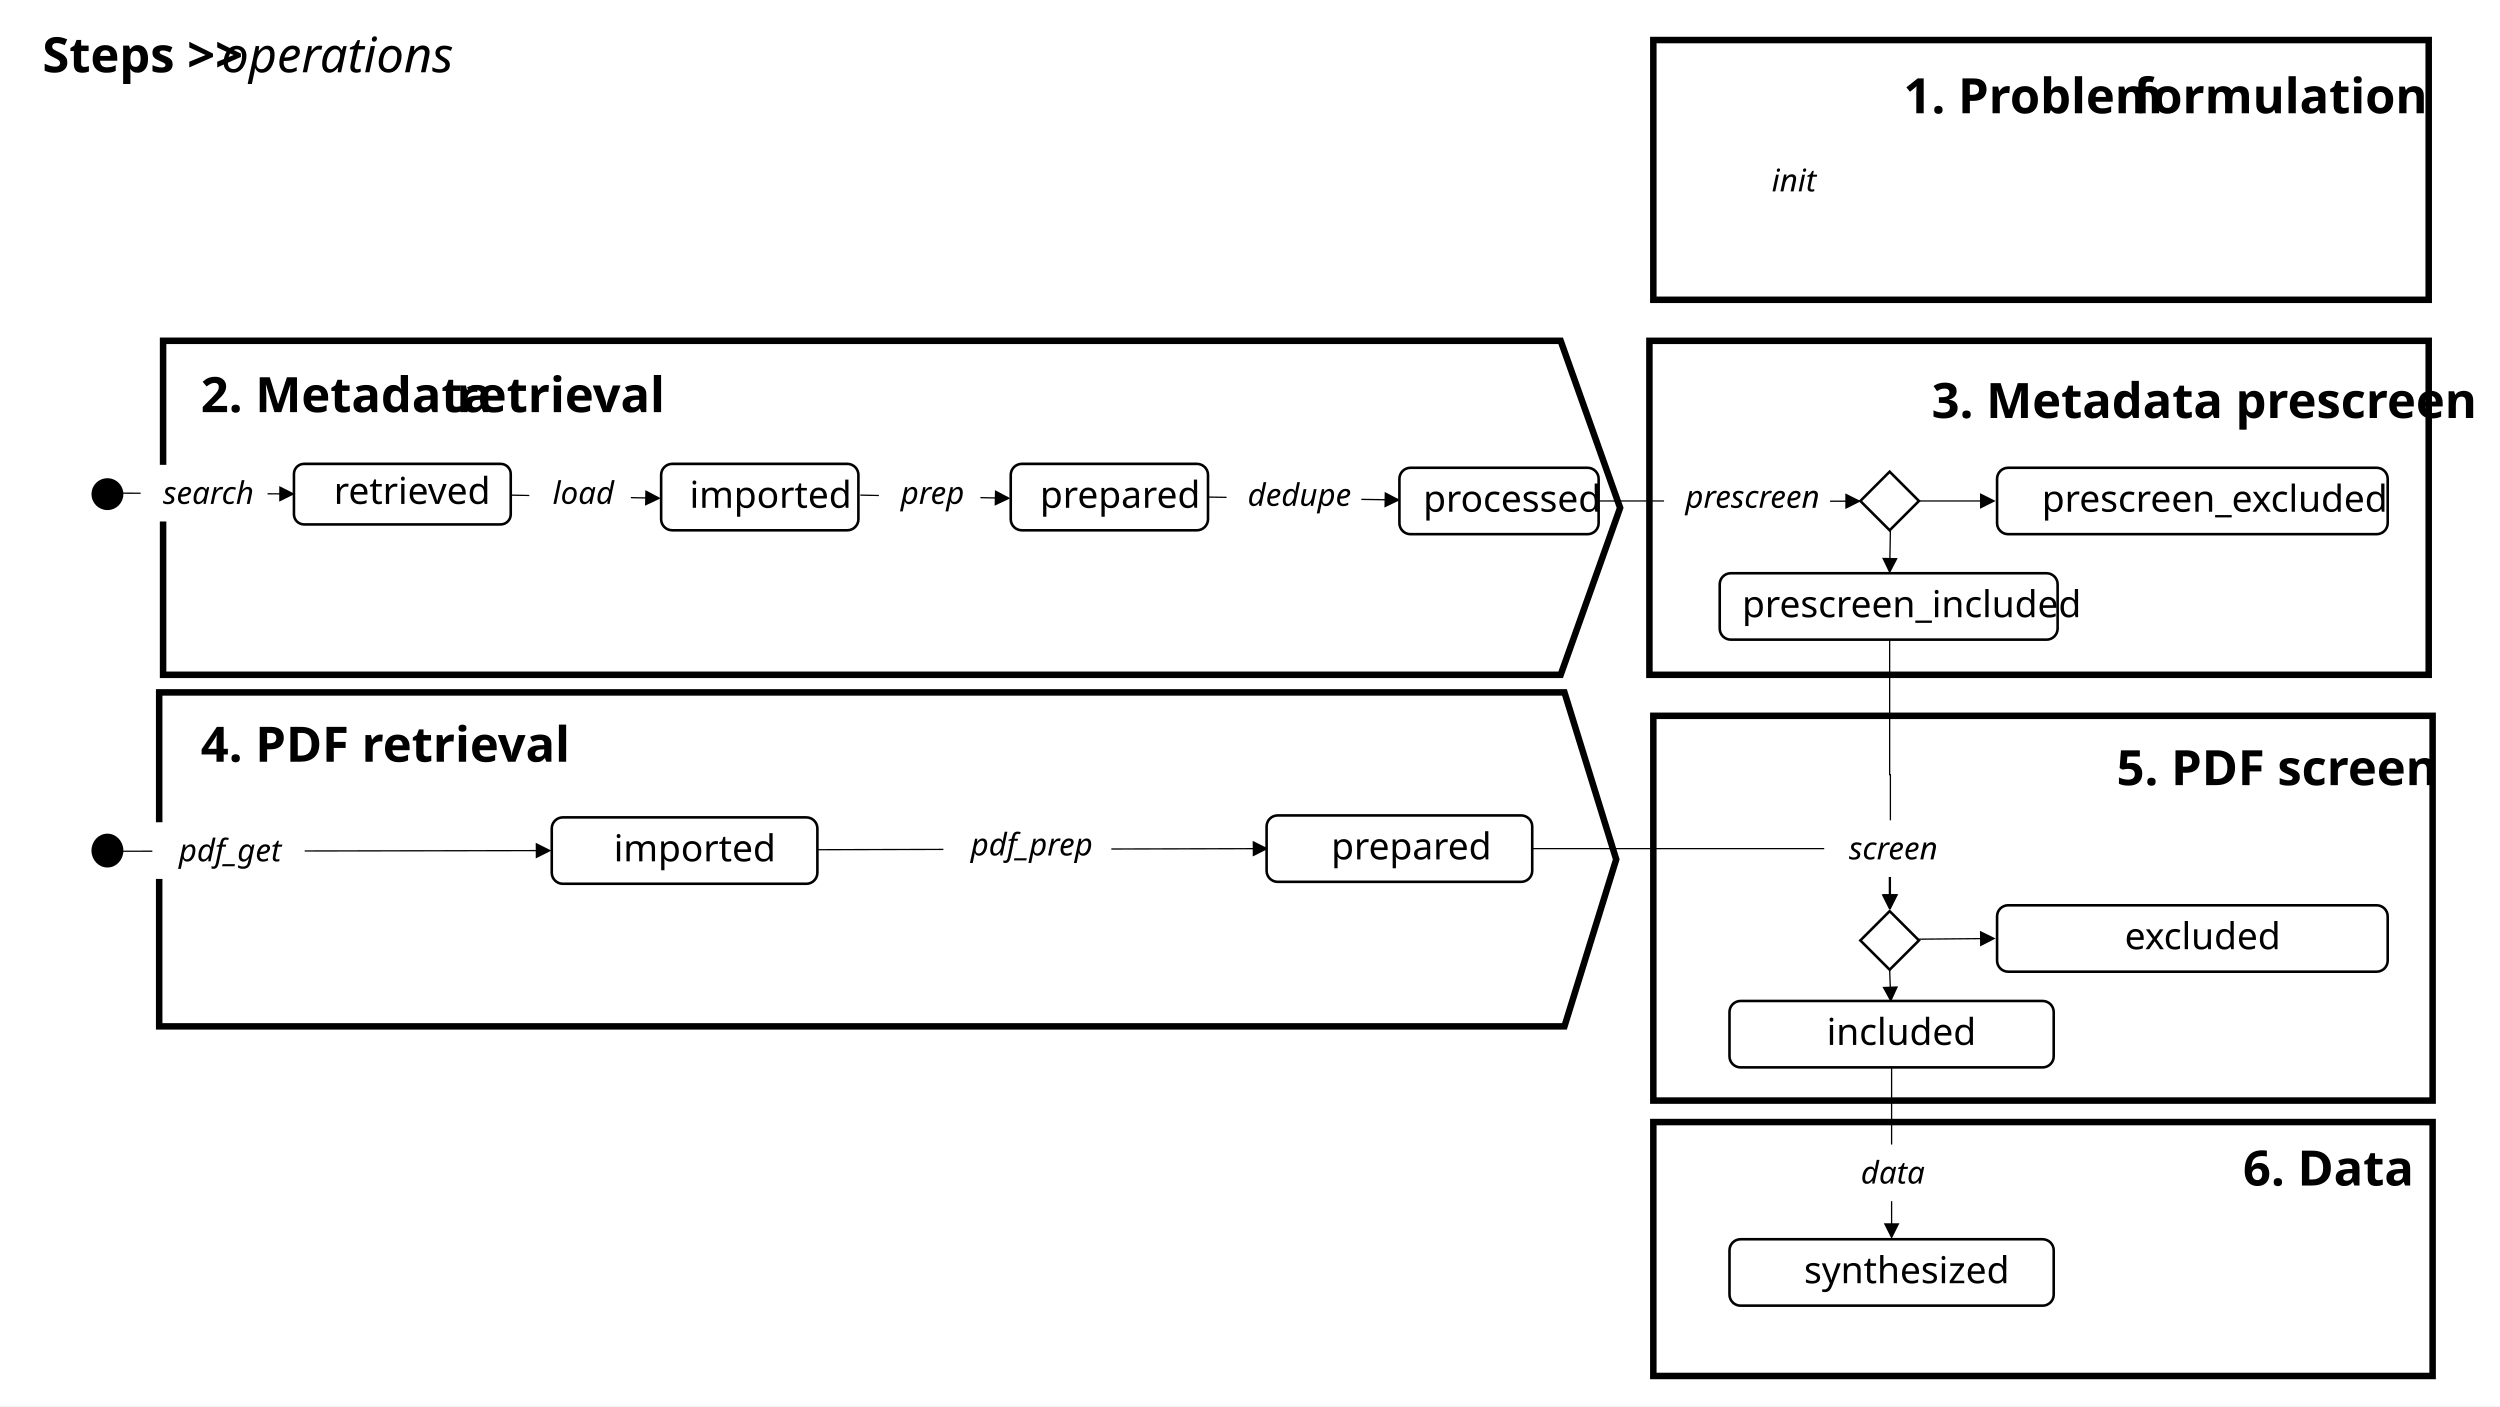
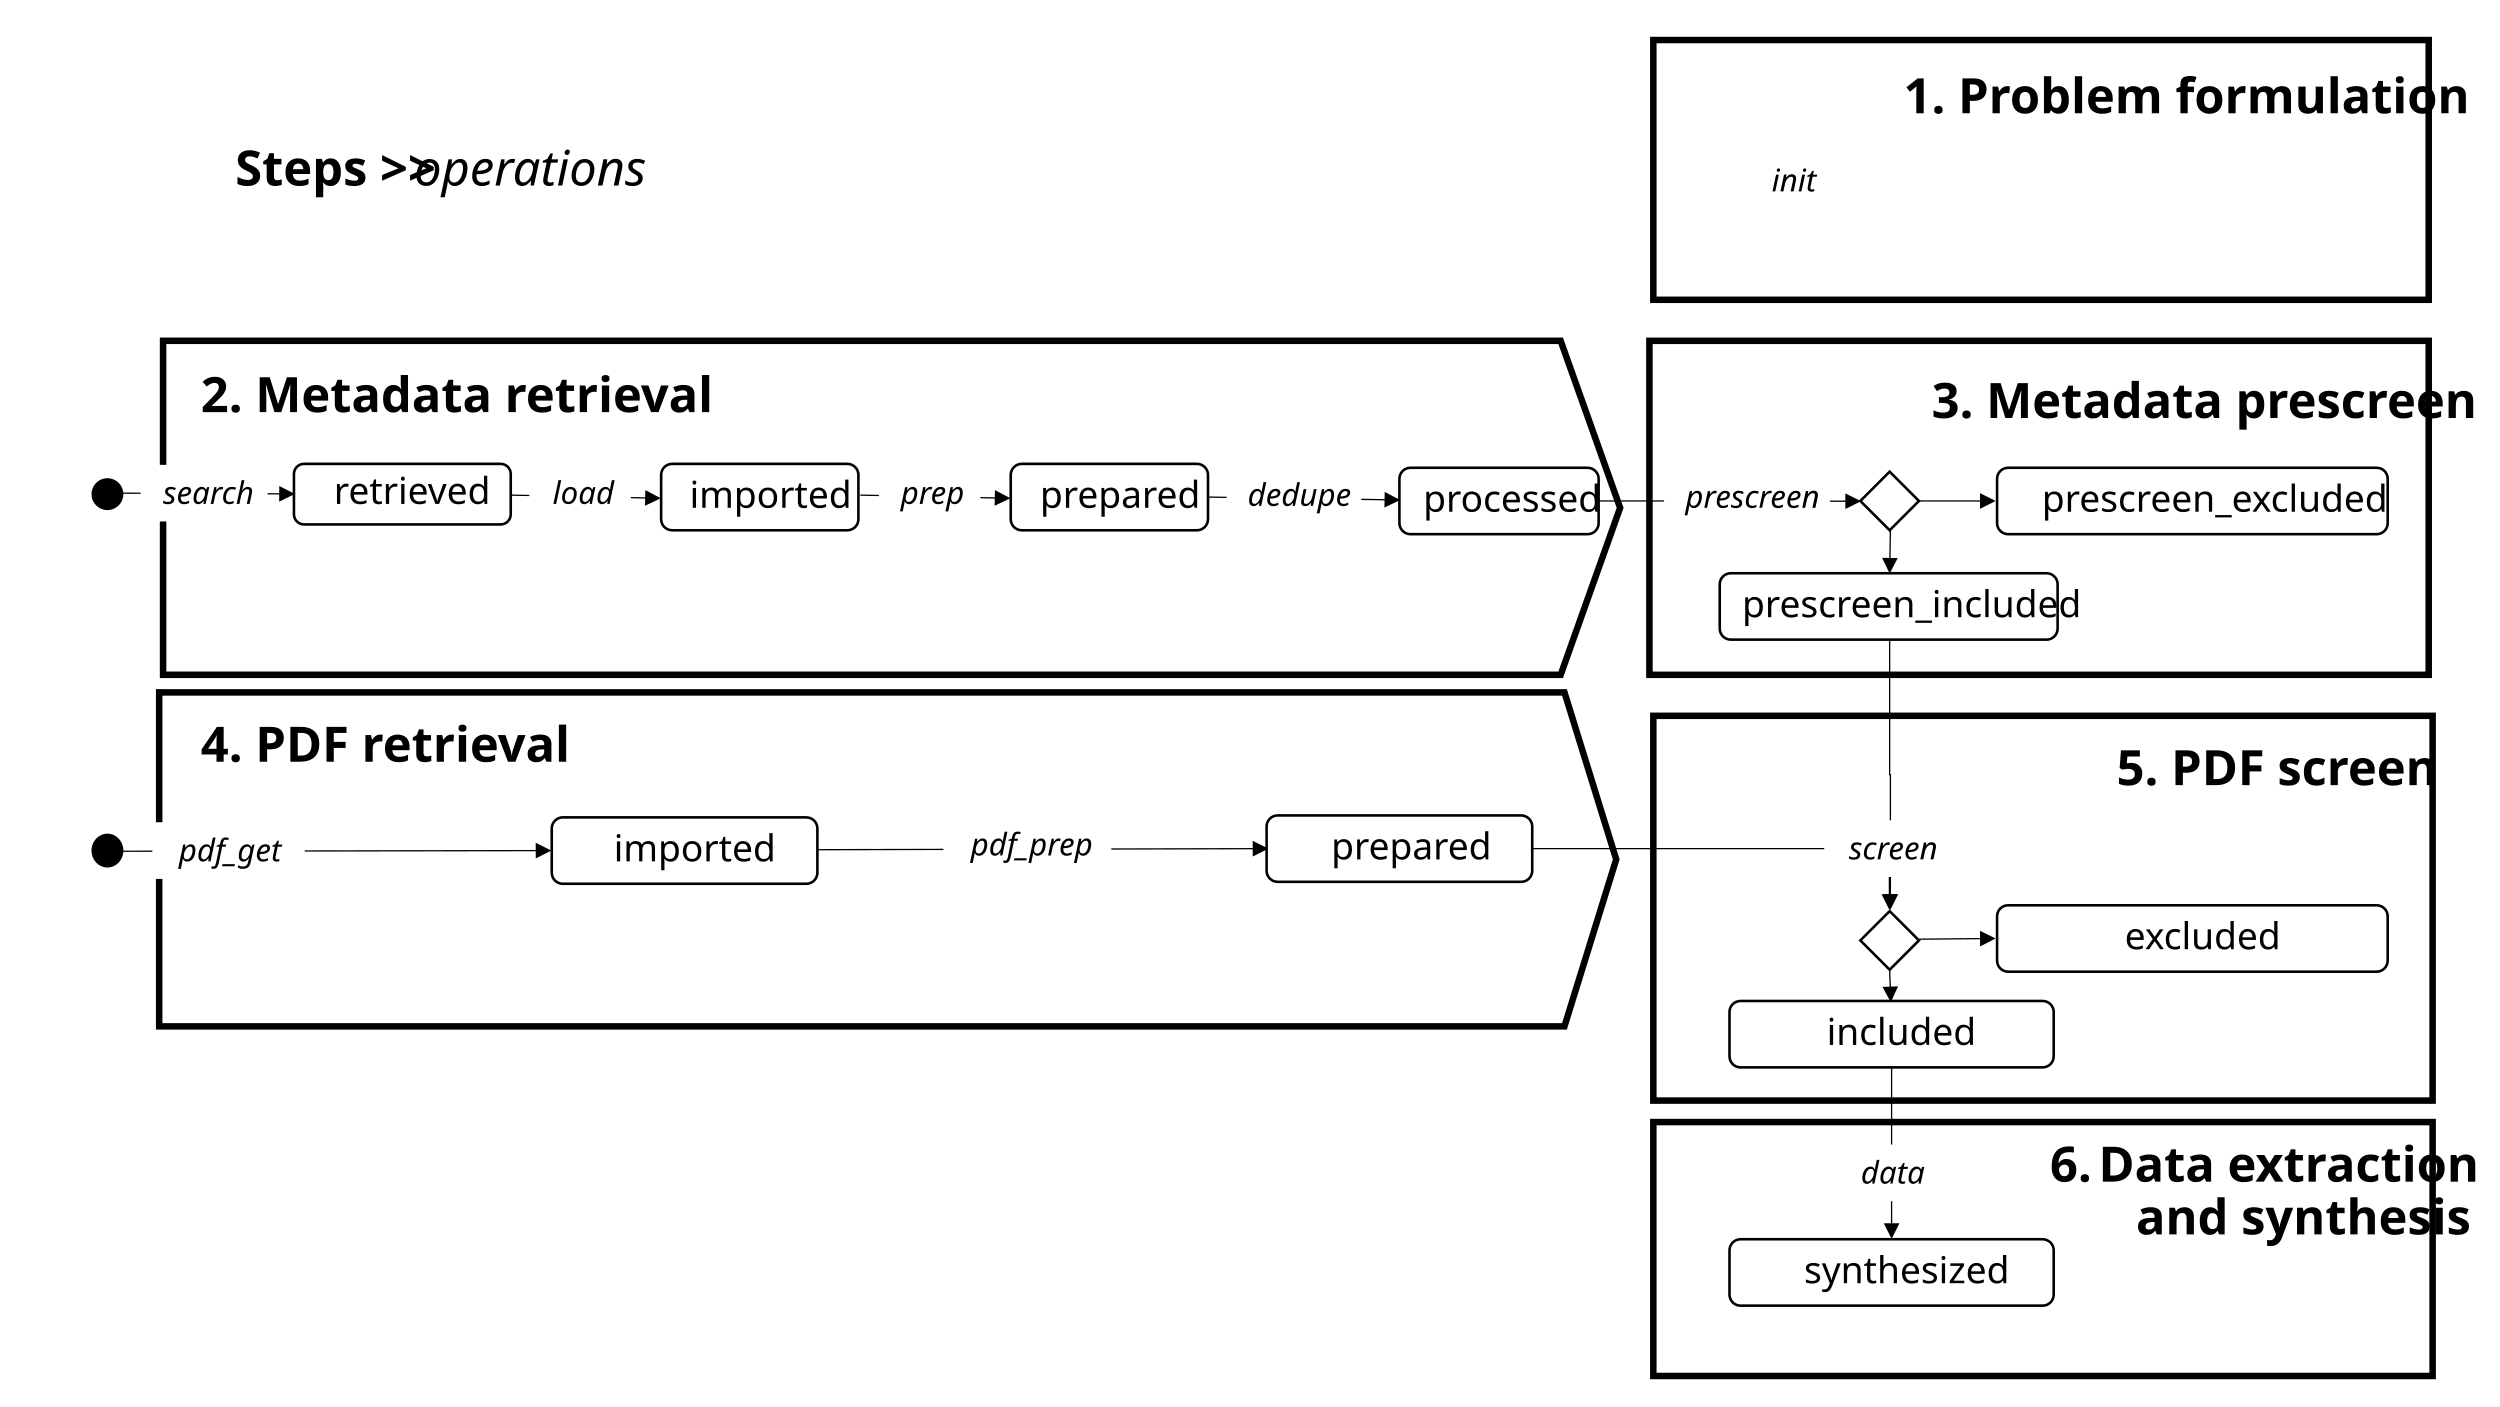
<svg xmlns="http://www.w3.org/2000/svg" width="1280" height="720" overflow="hidden">
  <defs>
    <clipPath id="clip0">
      <rect x="0" y="0" width="1280" height="720" />
    </clipPath>
  </defs>
  <g clip-path="url(#clip0)">
    <rect x="0" y="0" width="1280" height="720" fill="#FFFFFF" />
    <path d="M261.507 253.167 331.669 254.636 331.655 255.302 261.493 253.833ZM330.413 250.942 338.327 255.109 330.245 258.94Z" />
    <path d="M338.5 243.167C338.5 240.037 341.037 237.5 344.167 237.5L433.833 237.5C436.963 237.5 439.5 240.037 439.5 243.167L439.5 265.833C439.5 268.963 436.963 271.5 433.833 271.5L344.167 271.5C341.037 271.5 338.5 268.963 338.5 265.833Z" stroke="#000000" stroke-width="1.333" stroke-miterlimit="8" fill="#FFFFFF" fill-rule="evenodd" />
    <text font-family="Calibri,Calibri_MSFontService,sans-serif" font-weight="400" font-size="19" transform="translate(353.077 260)">imported</text>
    <path d="M716.5 245.167C716.5 242.037 719.037 239.5 722.167 239.5L812.833 239.5C815.963 239.5 818.5 242.037 818.5 245.167L818.5 267.833C818.5 270.963 815.963 273.5 812.833 273.5L722.167 273.5C719.037 273.5 716.5 270.963 716.5 267.833Z" stroke="#000000" stroke-width="1.333" stroke-miterlimit="8" fill="#FFFFFF" fill-rule="evenodd" />
    <text font-family="Calibri,Calibri_MSFontService,sans-serif" font-weight="400" font-size="19" transform="translate(728.682 262)">processed</text>
    <path d="M618.505 254.167 710.232 255.556 710.222 256.223 618.495 254.833ZM708.955 251.87 716.893 255.99 708.833 259.869Z" />
    <rect x="628" y="240" width="69" height="29" fill="#FFFFFF" />
    <text font-family="Calibri,Calibri_MSFontService,sans-serif" font-style="italic" font-weight="400" font-size="16" transform="translate(638.785 259)">dedupe</text>
    <path d="M282.5 424.167C282.5 421.037 285.037 418.5 288.167 418.5L412.833 418.5C415.963 418.5 418.5 421.037 418.5 424.167L418.5 446.833C418.5 449.963 415.963 452.5 412.833 452.5L288.167 452.5C285.037 452.5 282.5 449.963 282.5 446.833Z" stroke="#000000" stroke-width="1.333" stroke-miterlimit="8" fill="#FFFFFF" fill-rule="evenodd" />
    <text font-family="Calibri,Calibri_MSFontService,sans-serif" font-weight="400" font-size="19" transform="translate(314.251 441)">imported</text>
    <path d="M0.001-0.333 224.224 0.2 224.223 0.867-0.001 0.333ZM222.9-3.47 230.89 0.55 222.881 4.53Z" transform="matrix(1 0 0 -1 418.5 435.05)" />
    <path d="M150.5 242.667C150.5 239.813 152.813 237.5 155.667 237.5L256.333 237.5C259.187 237.5 261.5 239.813 261.5 242.667L261.5 263.333C261.5 266.187 259.187 268.5 256.333 268.5L155.667 268.5C152.813 268.5 150.5 266.187 150.5 263.333Z" stroke="#000000" stroke-width="1.333" stroke-miterlimit="8" fill="#FFFFFF" fill-rule="evenodd" />
    <text font-family="Calibri,Calibri_MSFontService,sans-serif" font-weight="400" font-size="19" transform="translate(170.92 258)">retrieved</text>
    <path d="M648.5 423.167C648.5 420.037 651.037 417.5 654.167 417.5L778.833 417.5C781.963 417.5 784.5 420.037 784.5 423.167L784.5 445.833C784.5 448.963 781.963 451.5 778.833 451.5L654.167 451.5C651.037 451.5 648.5 448.963 648.5 445.833Z" stroke="#000000" stroke-width="1.333" stroke-miterlimit="8" fill="#FFFFFF" fill-rule="evenodd" />
    <text font-family="Calibri,Calibri_MSFontService,sans-serif" font-weight="400" font-size="19" transform="translate(681.571 440)">prepared</text>
    <path d="M83.5 174.5 799.062 174.5 829.5 260 799.062 345.5 83.5 345.5Z" stroke="#000000" stroke-width="3.333" stroke-miterlimit="8" fill="none" fill-rule="evenodd" />
    <path d="M81.5 354.5 801 354.5 827.5 440 801 525.5 81.5 525.5Z" stroke="#000000" stroke-width="3.333" stroke-miterlimit="8" fill="none" fill-rule="evenodd" />
    <rect x="483" y="418" width="86" height="29" fill="#FFFFFF" />
-     <text font-family="Calibri,Calibri_MSFontService,sans-serif" font-style="italic" font-weight="400" font-size="16" transform="translate(496.978 438)">pdf_prep<tspan font-style="normal" font-weight="700" font-size="25" x="-394.18" y="-227">2. Metadata </tspan>
-       <tspan font-style="normal" font-weight="700" font-size="25" x="-263.22" y="-227">retrieval</tspan>
-       <tspan font-style="normal" font-weight="700" font-size="25" x="-394.18" y="-48">4. PDF retrieval</tspan>
-     </text>
+     <text font-family="Calibri,Calibri_MSFontService,sans-serif" font-style="italic" font-weight="400" font-size="16" transform="translate(496.978 438)">pdf_prep</text>
+     <text font-family="Calibri,Calibri_MSFontService,sans-serif" font-weight="700" font-size="25" transform="translate(102.798 211)">2. Metadata retrieval</text>
+     <text font-family="Calibri,Calibri_MSFontService,sans-serif" font-weight="700" font-size="25" transform="translate(102.798 390)">4. PDF retrieval</text>
    <path d="M880.5 299.167C880.5 296.037 883.037 293.5 886.167 293.5L1047.83 293.5C1050.96 293.5 1053.5 296.037 1053.5 299.167L1053.5 321.833C1053.5 324.963 1050.96 327.5 1047.83 327.5L886.167 327.5C883.037 327.5 880.5 324.963 880.5 321.833Z" stroke="#000000" stroke-width="1.333" stroke-miterlimit="8" fill="#FFFFFF" fill-rule="evenodd" />
    <text font-family="Calibri,Calibri_MSFontService,sans-serif" font-weight="400" font-size="19" transform="translate(891.945 316)">prescreen_included</text>
    <path d="M1022.5 245.167C1022.5 242.037 1025.04 239.5 1028.17 239.5L1216.83 239.5C1219.96 239.5 1222.5 242.037 1222.5 245.167L1222.5 267.833C1222.5 270.963 1219.96 273.5 1216.83 273.5L1028.17 273.5C1025.04 273.5 1022.5 270.963 1022.5 267.833Z" stroke="#000000" stroke-width="1.333" stroke-miterlimit="8" fill="#FFFFFF" fill-rule="evenodd" />
    <text font-family="Calibri,Calibri_MSFontService,sans-serif" font-weight="400" font-size="19" transform="translate(1045.44 262)">prescreen_excluded</text>
    <path d="M885.5 518.167C885.5 515.037 888.037 512.5 891.167 512.5L1045.83 512.5C1048.96 512.5 1051.5 515.037 1051.5 518.167L1051.5 540.833C1051.5 543.963 1048.96 546.5 1045.83 546.5L891.167 546.5C888.037 546.5 885.5 543.963 885.5 540.833Z" stroke="#000000" stroke-width="1.333" stroke-miterlimit="8" fill="#FFFFFF" fill-rule="evenodd" />
    <text font-family="Calibri,Calibri_MSFontService,sans-serif" font-weight="400" font-size="19" transform="translate(935.268 535)">included</text>
    <path d="M1022.5 469.167C1022.5 466.037 1025.04 463.5 1028.17 463.5L1216.83 463.5C1219.96 463.5 1222.5 466.037 1222.5 469.167L1222.5 491.833C1222.5 494.963 1219.96 497.5 1216.83 497.5L1028.17 497.5C1025.04 497.5 1022.5 494.963 1022.5 491.833Z" stroke="#000000" stroke-width="1.333" stroke-miterlimit="8" fill="#FFFFFF" fill-rule="evenodd" />
    <text font-family="Calibri,Calibri_MSFontService,sans-serif" font-weight="400" font-size="19" transform="translate(1087.84 486)">excluded</text>
    <path d="M885.5 640.167C885.5 637.037 888.037 634.5 891.167 634.5L1045.83 634.5C1048.96 634.5 1051.5 637.037 1051.5 640.167L1051.5 662.833C1051.5 665.963 1048.96 668.5 1045.83 668.5L891.167 668.5C888.037 668.5 885.5 665.963 885.5 662.833Z" stroke="#000000" stroke-width="1.333" stroke-miterlimit="8" fill="#FFFFFF" fill-rule="evenodd" />
    <text font-family="Calibri,Calibri_MSFontService,sans-serif" font-weight="400" font-size="19" transform="translate(923.651 657)">synthesized</text>
    <path d="M952.5 256.5 967.5 241.5 982.5 256.5 967.5 271.5Z" stroke="#000000" stroke-width="1.333" stroke-miterlimit="8" fill="#FFFFFF" fill-rule="evenodd" />
    <path d="M0.333-0.006 0.6 15.494-0.067 15.506-0.333 0.006ZM4.243 14.098 0.381 22.166-3.756 14.235Z" transform="matrix(-1 0 0 1 967.881 271.5)" />
    <path d="M952.5 481.5 967.5 466.5 982.5 481.5 967.5 496.5Z" stroke="#000000" stroke-width="1.333" stroke-miterlimit="8" fill="#FFFFFF" fill-rule="evenodd" />
    <path d="M967.833 496.488 968.196 506.467 967.53 506.491 967.167 496.512ZM971.812 505.001 968.105 513.141 963.817 505.292Z" />
    <path d="M968.833 546.5 968.833 627.656 968.167 627.656 968.167 546.5ZM972.5 626.322 968.5 634.322 964.5 626.322Z" />
    <rect x="934" y="586" width="67" height="29" fill="#FFFFFF" />
    <text font-family="Calibri,Calibri_MSFontService,sans-serif" font-style="italic" font-weight="400" font-size="16" transform="translate(952.747 606)">data</text>
    <path d="M982.5 256.167 1015.1 256.167 1015.1 256.834 982.5 256.833ZM1013.77 252.5 1021.77 256.5 1013.77 260.5Z" />
    <path d="M0.003-0.333 32.607-0.034 32.601 0.633-0.003 0.333ZM31.307-3.713 39.27 0.361 31.234 4.287Z" transform="matrix(1 0 0 -1 982.5 480.861)" />
    <path d="M47.5 253C47.5 248.858 50.858 245.5 55 245.5 59.142 245.5 62.5 248.858 62.5 253 62.5 257.142 59.142 260.5 55 260.5 50.858 260.5 47.5 257.142 47.5 253Z" stroke="#000000" stroke-width="1.333" stroke-miterlimit="8" fill-rule="evenodd" />
    <rect x="844.5" y="174.5" width="399" height="171" stroke="#000000" stroke-width="3.333" stroke-miterlimit="8" fill="none" />
    <path d="M818.5 256.167 885.986 256.167 885.986 256.614 885.652 256.281 946.138 256.281 946.138 256.948 885.319 256.948 885.319 256.5 885.652 256.833 818.5 256.833ZM944.804 252.614 952.804 256.614 944.804 260.614Z" />
    <path d="M784.5 434.167 967.697 434.167 967.697 459.216 967.031 459.216 967.031 434.5 967.364 434.833 784.5 434.833ZM971.364 457.882 967.364 465.882 963.364 457.882Z" />
    <rect x="852" y="240" width="85" height="29" fill="#FFFFFF" />
    <text font-family="Calibri,Calibri_MSFontService,sans-serif" font-style="italic" font-weight="400" font-size="16" transform="translate(862.892 260)">prescreen</text>
    <path d="M0-0.333 69.484-0.333 69.484 0.381 69.151 0.047 131.635 0.047 131.635 0.714 68.818 0.714 68.818 0 69.151 0.333 0 0.333ZM130.302-3.619 138.302 0.381 130.302 4.381Z" transform="matrix(1.83697e-16 1 1 -1.83697e-16 967.5 327.5)" />
    <text font-family="Calibri,Calibri_MSFontService,sans-serif" font-weight="700" font-size="25" transform="translate(989.001 214)">3. Metadata prescreen</text>
    <rect x="271" y="238" width="52" height="29" fill="#FFFFFF" />
    <text font-family="Calibri,Calibri_MSFontService,sans-serif" font-style="italic" font-weight="400" font-size="16" transform="translate(282.911 258)">load</text>
    <path d="M62.502 252.167 144.302 252.525 144.299 253.192 62.499 252.833ZM142.985 248.853 150.968 252.888 142.95 256.853Z" />
    <rect x="72" y="238" width="65" height="29" fill="#FFFFFF" />
    <text font-family="Calibri,Calibri_MSFontService,sans-serif" font-style="italic" font-weight="400" font-size="16" transform="translate(83.4353 258)">search</text>
    <path d="M47.5 435.5C47.5 431.082 50.858 427.5 55 427.5 59.142 427.5 62.5 431.082 62.5 435.5 62.5 439.918 59.142 443.5 55 443.5 50.858 443.5 47.5 439.918 47.5 435.5Z" stroke="#000000" stroke-width="1.333" stroke-miterlimit="8" fill-rule="evenodd" />
    <path d="M0.001-0.333 213.13-0.004 213.129 0.663-0.001 0.333ZM211.802-3.672 219.796 0.34 211.79 4.328Z" transform="matrix(1 0 0 -1 62.5001 435.84)" />
    <rect x="78" y="421" width="78" height="29" fill="#FFFFFF" />
    <text font-family="Calibri,Calibri_MSFontService,sans-serif" font-style="italic" font-weight="400" font-size="16" transform="translate(91.5519 441)">pdf_get</text>
    <rect x="934" y="420" width="67" height="29" fill="#FFFFFF" />
    <text font-family="Calibri,Calibri_MSFontService,sans-serif" font-style="italic" font-weight="400" font-size="16" transform="translate(946.637 440)">screen</text>
    <path d="M440.507 253.167 510.669 254.636 510.655 255.302 440.493 253.833ZM509.413 250.942 517.327 255.109 509.245 258.94Z" />
    <path d="M517.5 243.167C517.5 240.037 520.037 237.5 523.167 237.5L612.833 237.5C615.963 237.5 618.5 240.037 618.5 243.167L618.5 265.833C618.5 268.963 615.963 271.5 612.833 271.5L523.167 271.5C520.037 271.5 517.5 268.963 517.5 265.833Z" stroke="#000000" stroke-width="1.333" stroke-miterlimit="8" fill="#FFFFFF" fill-rule="evenodd" />
    <text font-family="Calibri,Calibri_MSFontService,sans-serif" font-weight="400" font-size="19" transform="translate(532.47 260)">prepared</text>
    <rect x="450" y="238" width="52" height="29" fill="#FFFFFF" />
    <text font-family="Calibri,Calibri_MSFontService,sans-serif" font-style="italic" font-weight="400" font-size="16" transform="translate(461.157 258)">prep</text>
    <rect x="846.5" y="366.5" width="399" height="197" stroke="#000000" stroke-width="3.333" stroke-miterlimit="8" fill="none" />
    <rect x="846.5" y="574.5" width="399" height="130" stroke="#000000" stroke-width="3.333" stroke-miterlimit="8" fill="none" />
-     <text font-family="Calibri,Calibri_MSFontService,sans-serif" font-weight="700" font-size="25" transform="translate(1083.68 402)">5. PDF screen<tspan font-size="25" x="64.729" y="205">6. Data</tspan>
-     </text>
+     <text font-family="Calibri,Calibri_MSFontService,sans-serif" font-weight="700" font-size="25" transform="translate(1083.68 402)">5. PDF screen</text>
+     <text font-family="Calibri,Calibri_MSFontService,sans-serif" font-weight="700" font-size="25" transform="translate(1049.59 605)">6.</text>
+     <text font-family="Calibri,Calibri_MSFontService,sans-serif" font-weight="700" font-size="25" transform="translate(1074.42 605)">Data extraction</text>
+     <text font-family="Calibri,Calibri_MSFontService,sans-serif" font-weight="700" font-size="25" transform="translate(1093.62 632)">and synthesis</text>
    <rect x="846.5" y="20.5" width="397" height="133" stroke="#000000" stroke-width="3.333" stroke-miterlimit="8" fill="none" />
-     <text font-family="Calibri,Calibri_MSFontService,sans-serif" font-weight="700" font-size="25" transform="translate(974.602 58)">1. Problem <tspan font-size="25" x="117.7" y="0">formulation</tspan>
-     </text>
+     <text font-family="Calibri,Calibri_MSFontService,sans-serif" font-weight="700" font-size="25" transform="translate(974.602 58)">1. Problem formulation</text>
    <rect x="885" y="78" width="65" height="29" fill="#FFFFFF" />
-     <text font-family="Calibri,Calibri_MSFontService,sans-serif" font-style="italic" font-weight="400" font-size="16" transform="translate(907.078 98)">init<tspan font-style="normal" font-weight="700" font-size="25" x="-885.383" y="-61">Steps &gt;&gt; </tspan>
-       <tspan font-size="25" x="-793.803" y="-61">operations</tspan>
-     </text>
+     <text font-family="Calibri,Calibri_MSFontService,sans-serif" font-style="italic" font-weight="400" font-size="16" transform="translate(907.078 98)">init</text>
+     <text font-family="Calibri,Calibri_MSFontService,sans-serif" font-weight="700" font-size="25" transform="translate(120.425 95)">Steps &gt;&gt;</text>
+     <text font-family="Calibri,Calibri_MSFontService,sans-serif" font-style="italic" font-weight="400" font-size="25" transform="translate(212.005 95)">operations</text>
  </g>
</svg>
